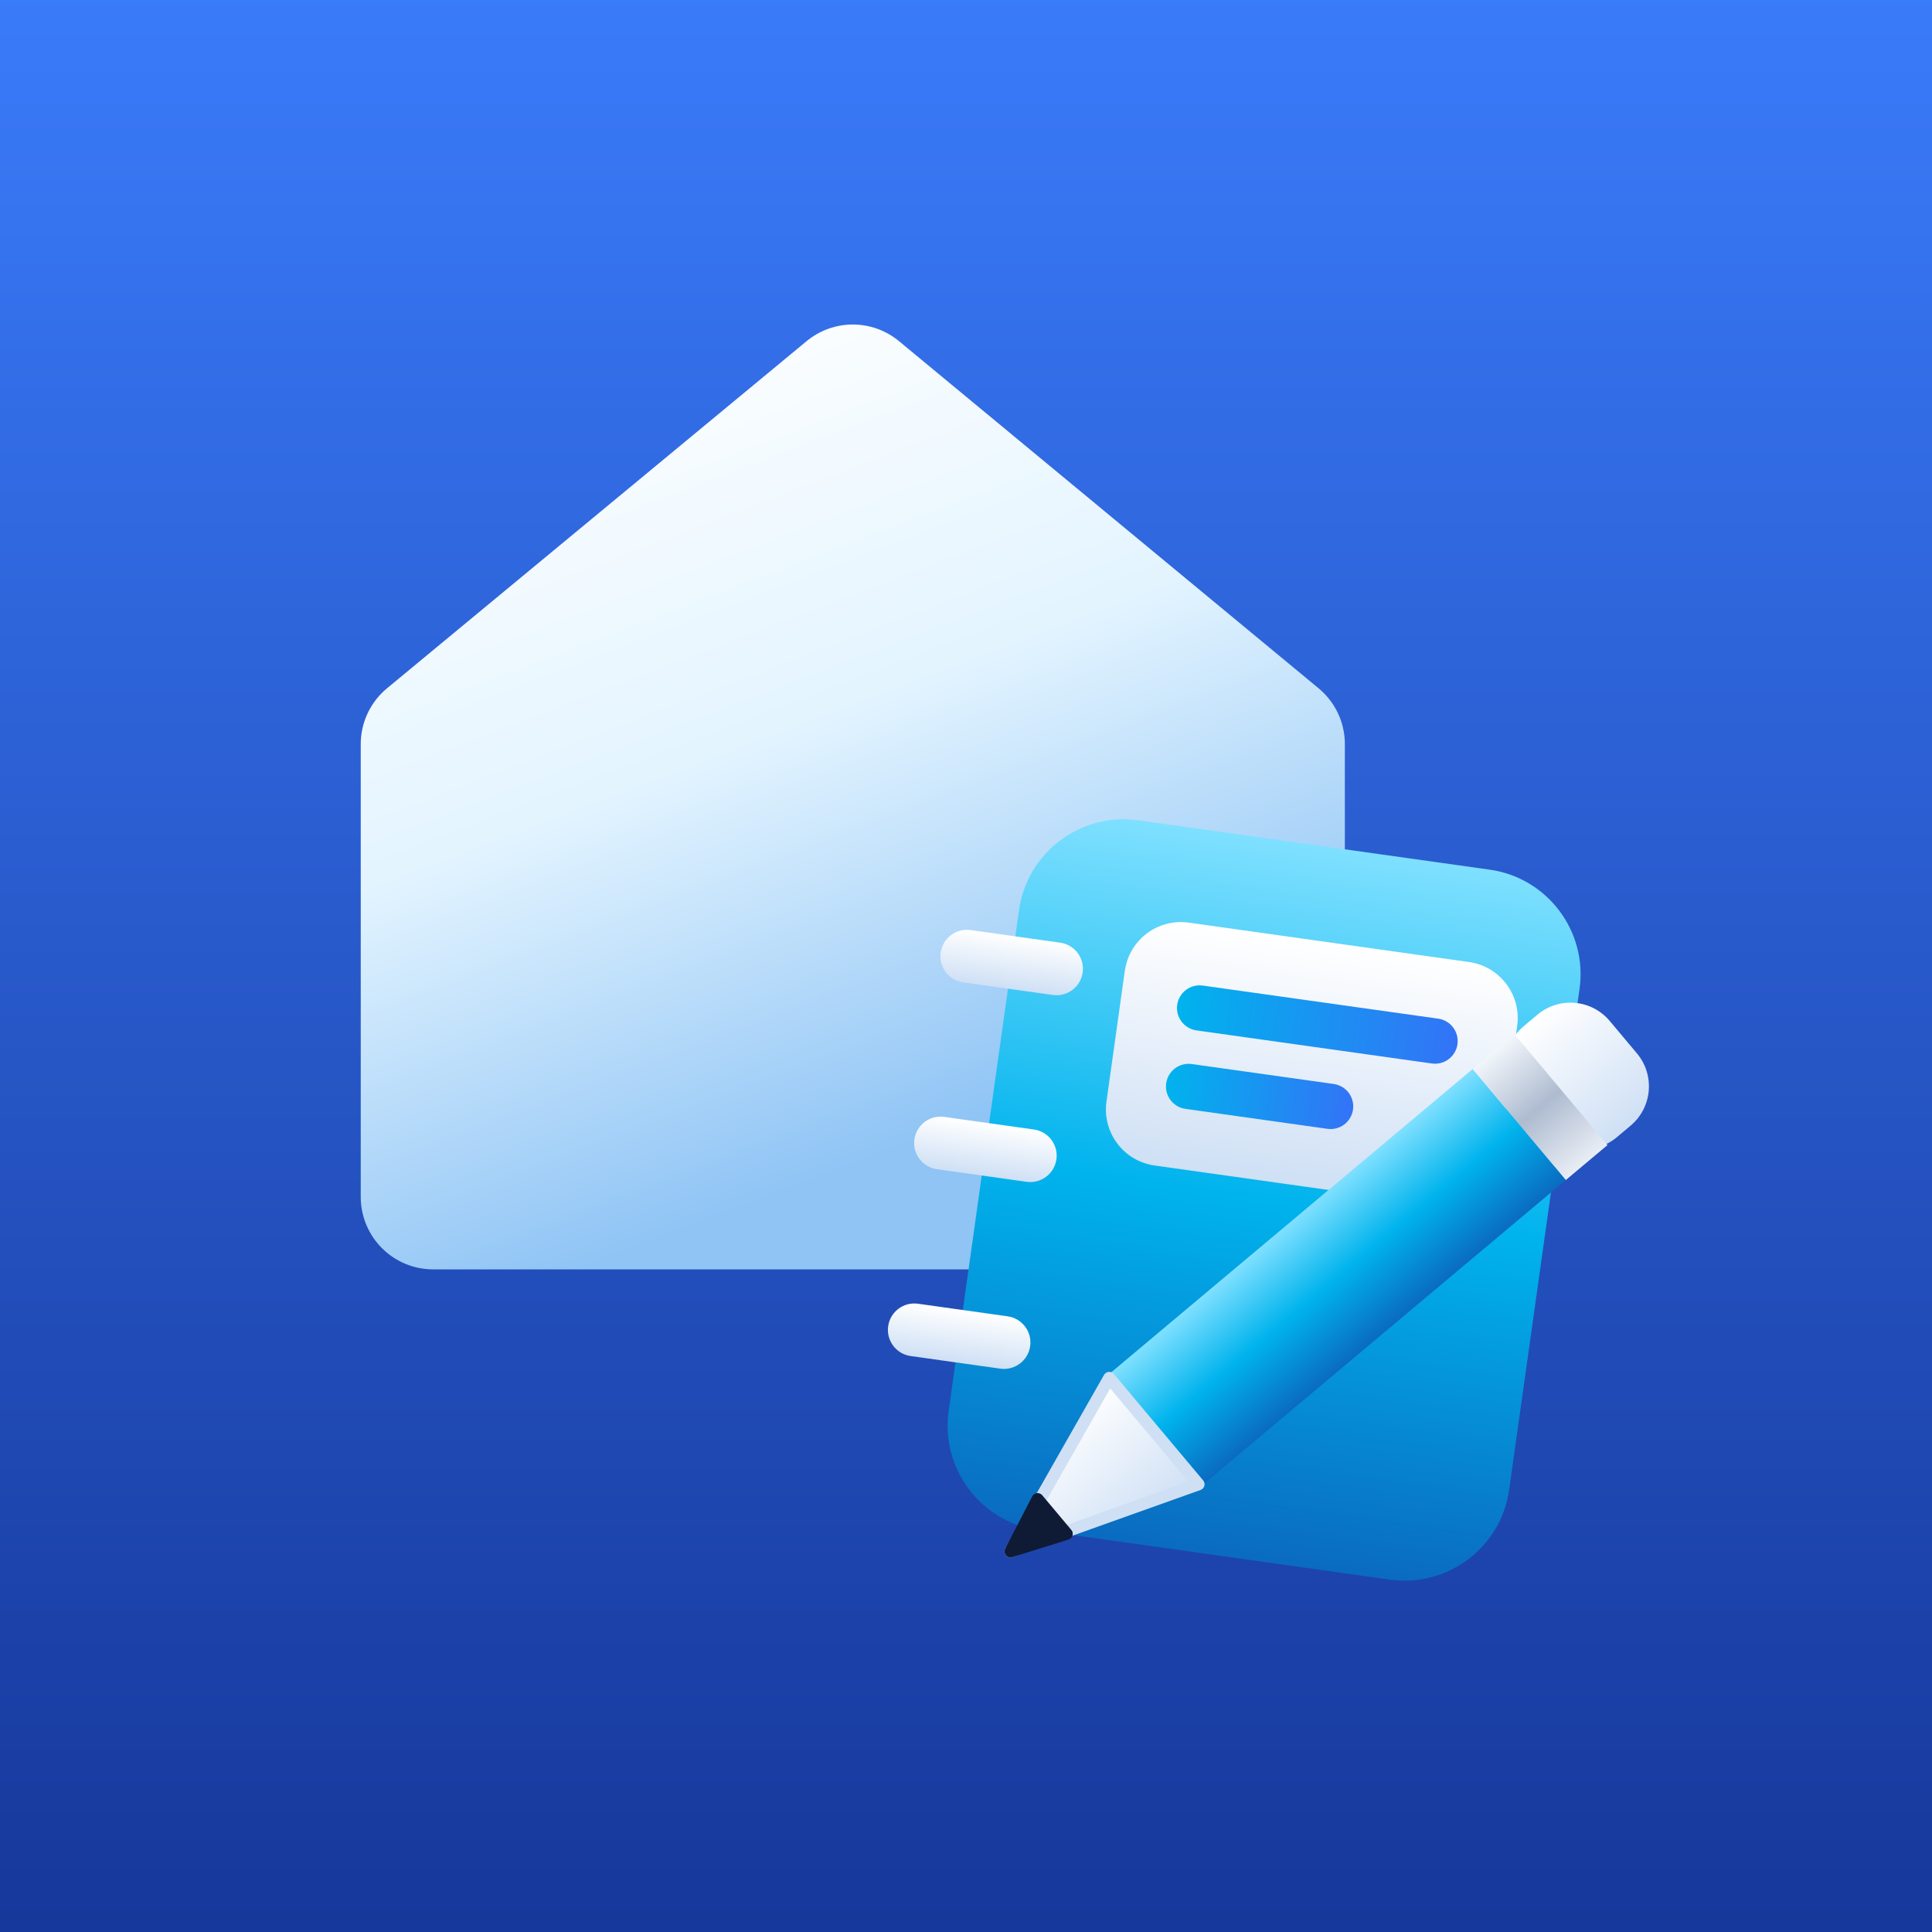
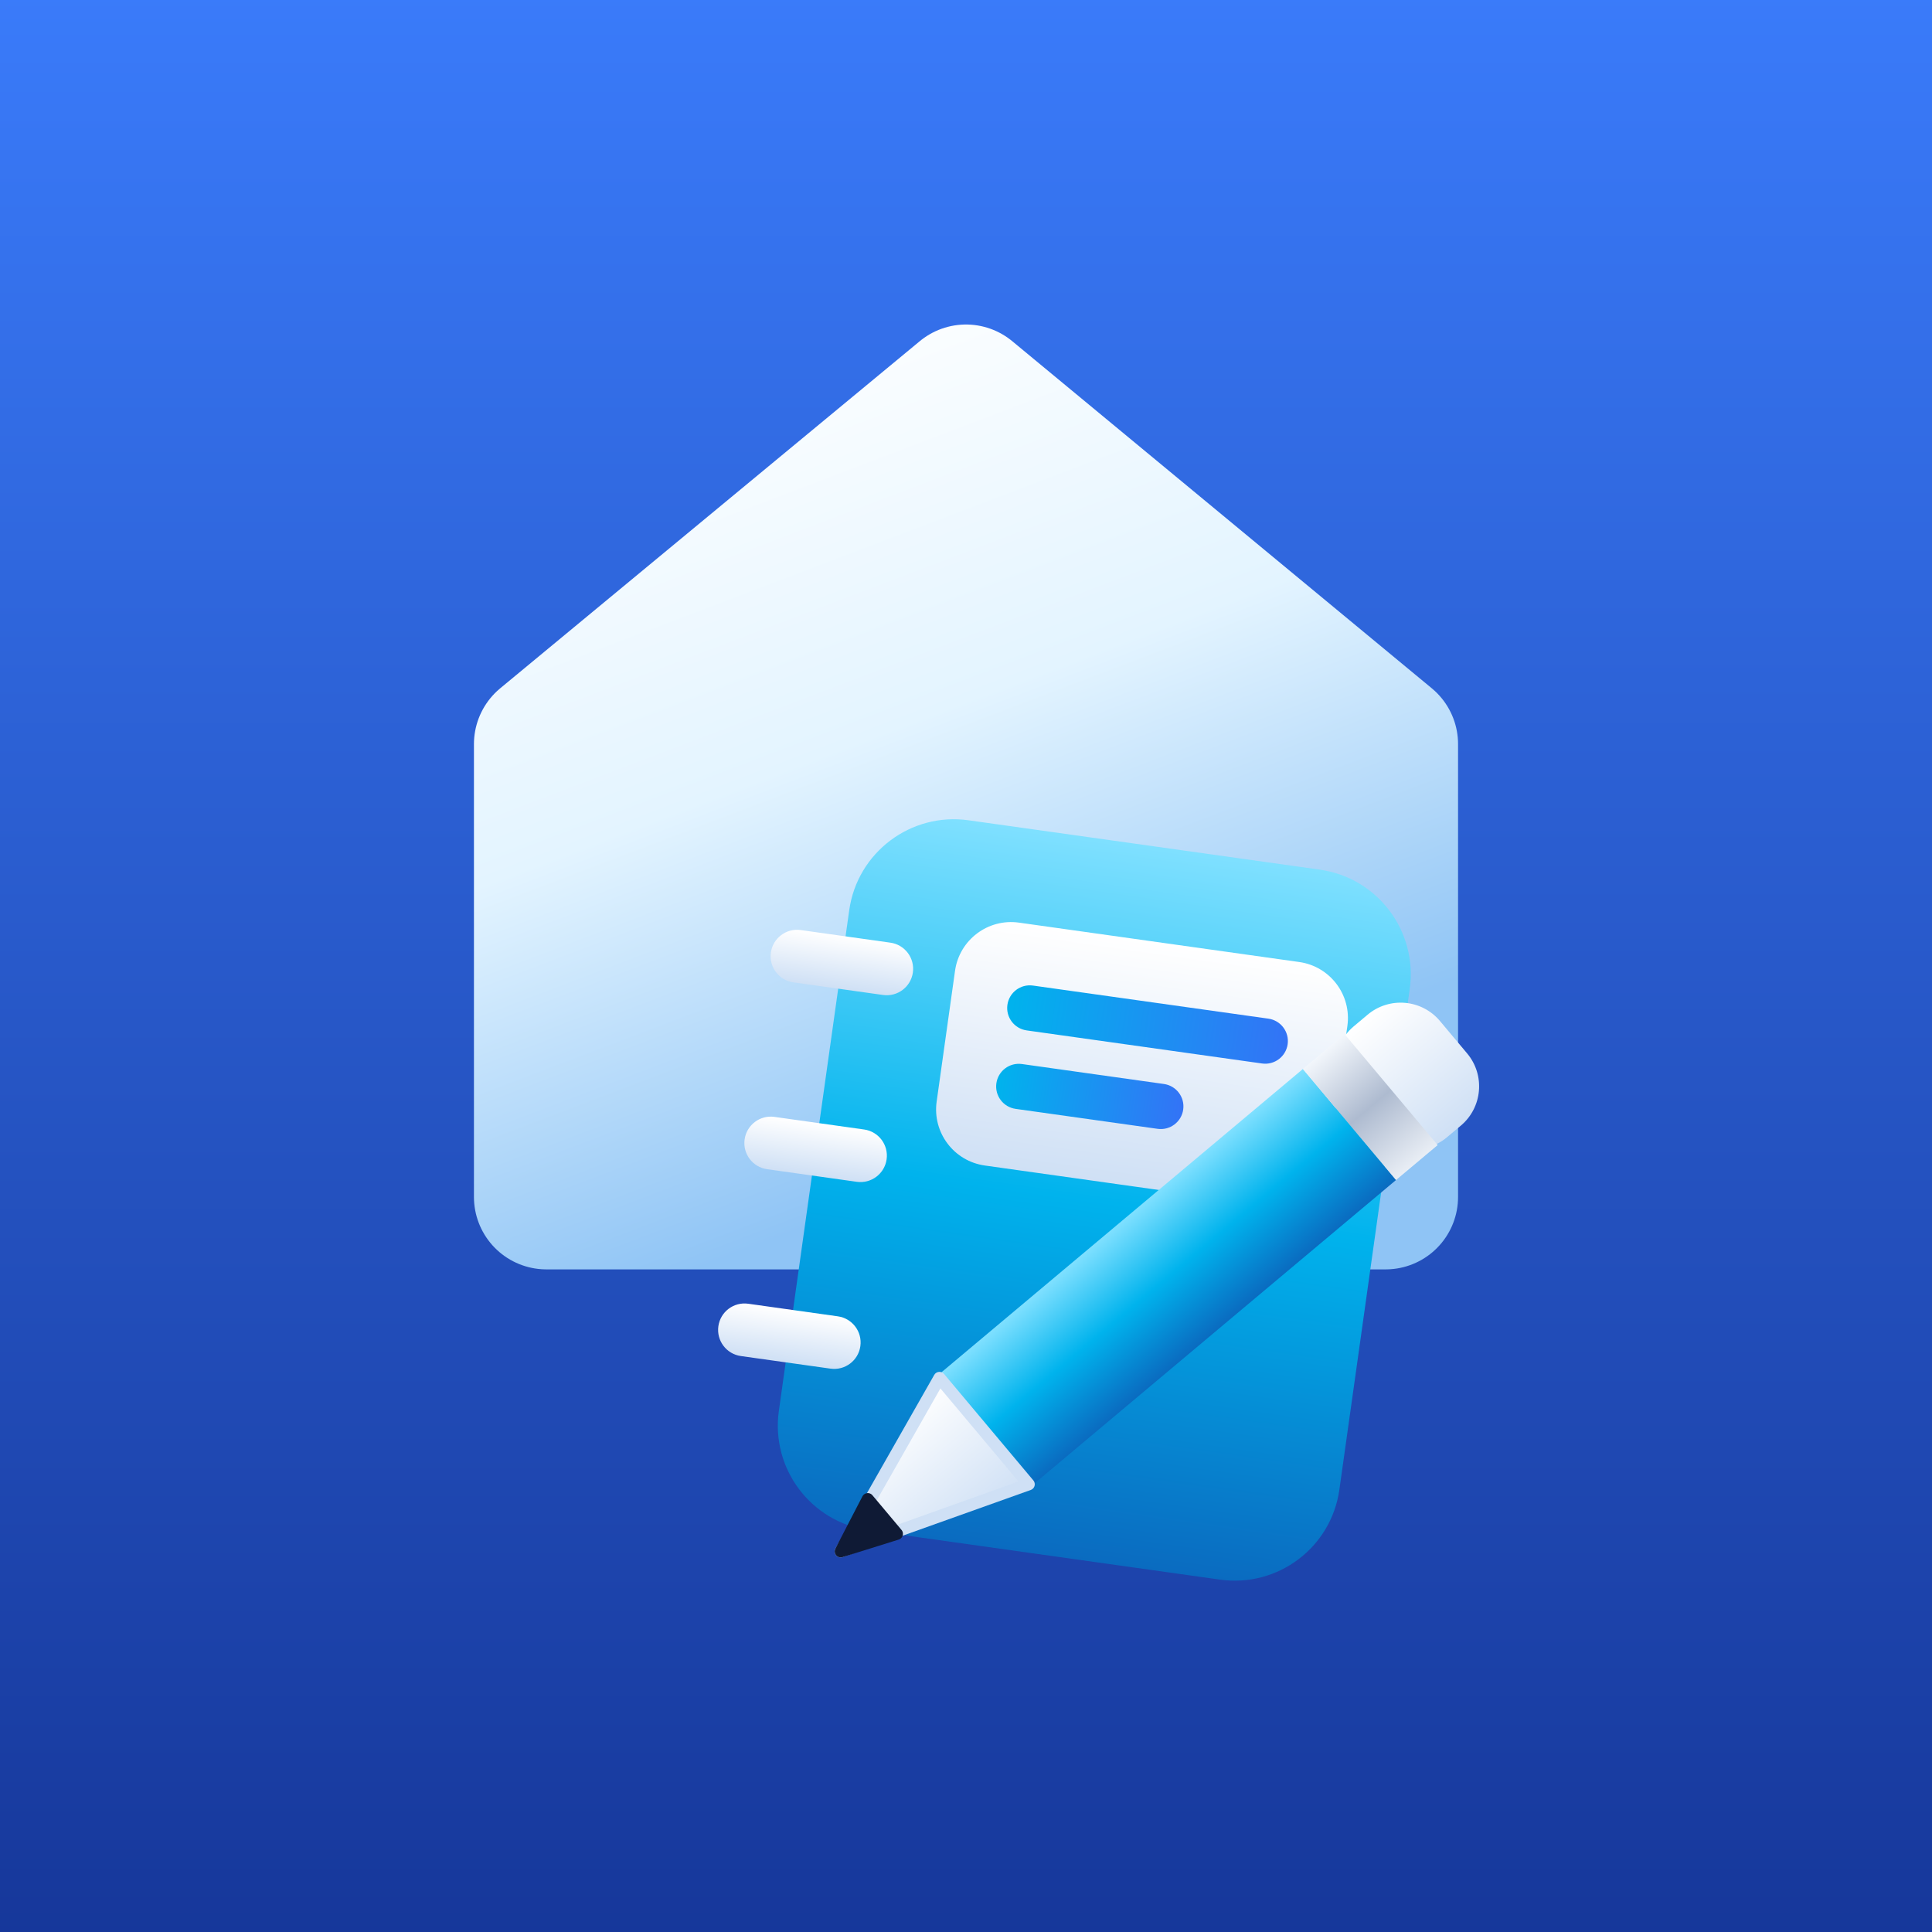
<svg xmlns="http://www.w3.org/2000/svg" viewBox="0 0 1024 1024" width="1024" height="1024">
  <defs>
    <linearGradient id="background" x1="0" y1="0" x2="0" y2="1">
      <stop offset="0" stop-color="#3A7BFA" />
      <stop offset="1" stop-color="#16379A" />
    </linearGradient>
    <linearGradient id="house" x1="0" y1="0" x2="0.4" y2="1">
      <stop offset="0" stop-color="#FFFFFF" />
      <stop offset="0.5" stop-color="#E3F4FF" />
      <stop offset="1" stop-color="#8FC4F5" />
    </linearGradient>
    <linearGradient id="cover" x1="0" y1="0" x2="0" y2="1">
      <stop offset="0" stop-color="#7FE0FF" />
      <stop offset="0.5" stop-color="#00B3ED" />
      <stop offset="1" stop-color="#0A6BC0" />
    </linearGradient>
    <linearGradient id="paper" x1="0" y1="0" x2="0" y2="1">
      <stop offset="0" stop-color="#FFFFFF" />
      <stop offset="1" stop-color="#CFE0F5" />
    </linearGradient>
    <linearGradient id="ink" x1="0" y1="0" x2="1" y2="0">
      <stop offset="0" stop-color="#00B3ED" />
      <stop offset="1" stop-color="#3373F6" />
    </linearGradient>
    <linearGradient id="body" x1="0" y1="0" x2="0" y2="1">
      <stop offset="0" stop-color="#7FE0FF" />
      <stop offset="0.5" stop-color="#00B3ED" />
      <stop offset="1" stop-color="#0A6BC0" />
    </linearGradient>
    <linearGradient id="wood" x1="0" y1="0" x2="0" y2="1">
      <stop offset="0" stop-color="#FFFFFF" />
      <stop offset="1" stop-color="#CFE0F5" />
    </linearGradient>
    <linearGradient id="ferrule" x1="0" y1="0" x2="0" y2="1">
      <stop offset="0" stop-color="#F2F6FB" />
      <stop offset="0.5" stop-color="#AEBBD0" />
      <stop offset="1" stop-color="#E9EEF5" />
    </linearGradient>
  </defs>
  <rect width="1024" height="1024" fill="url(#background)" />
-   <g transform="translate(30 -14) translate(422 442) scale(0.8) translate(-512 -512)">
+   <g transform="translate(90 -14) translate(422 442) scale(0.8) translate(-512 -512)">
    <polygon points="512,240 790,470 790,770 234,770 234,470" fill="url(#house)" stroke="url(#house)" stroke-width="96" stroke-linejoin="round" />
  </g>
-   <g transform="translate(30 -14) translate(640 650) rotate(8)">
+   <g transform="translate(-60 -14) translate(640 650) rotate(8)">
    <rect x="-150" y="-190" width="300" height="380" rx="56" fill="url(#cover)" />
    <rect x="-90" y="-140" width="210" height="130" rx="30" fill="url(#paper)" />
    <rect x="-60" y="-108" width="150" height="24" rx="12" fill="url(#ink)" />
    <rect x="-60" y="-66" width="100" height="24" rx="12" fill="url(#ink)" />
    <rect x="-188" y="-120" width="76" height="28" rx="14" fill="url(#paper)" />
    <rect x="-188" y="-20" width="76" height="28" rx="14" fill="url(#paper)" />
    <rect x="-188" y="80" width="76" height="28" rx="14" fill="url(#paper)" />
  </g>
-   <g transform="translate(30 -14) translate(668 700) rotate(-40) scale(0.8) translate(-265 -48)">
+   <g transform="translate(-60 -14) translate(668 700) rotate(-40) scale(0.8) translate(-265 -48)">
    <rect x="450" y="0" width="80" height="96" rx="34" fill="url(#wood)" />
    <rect x="120" y="0" width="320" height="96" fill="url(#body)" />
    <rect x="440" y="0" width="36" height="96" fill="url(#ferrule)" />
    <polygon points="0,48 124,2 124,94" fill="url(#wood)" stroke="#CFE0F5" stroke-width="8" stroke-linejoin="round" />
    <polygon points="0,48 36,33 36,63" fill="#0F1A35" stroke="#0F1A35" stroke-width="8" stroke-linejoin="round" />
  </g>
</svg>
